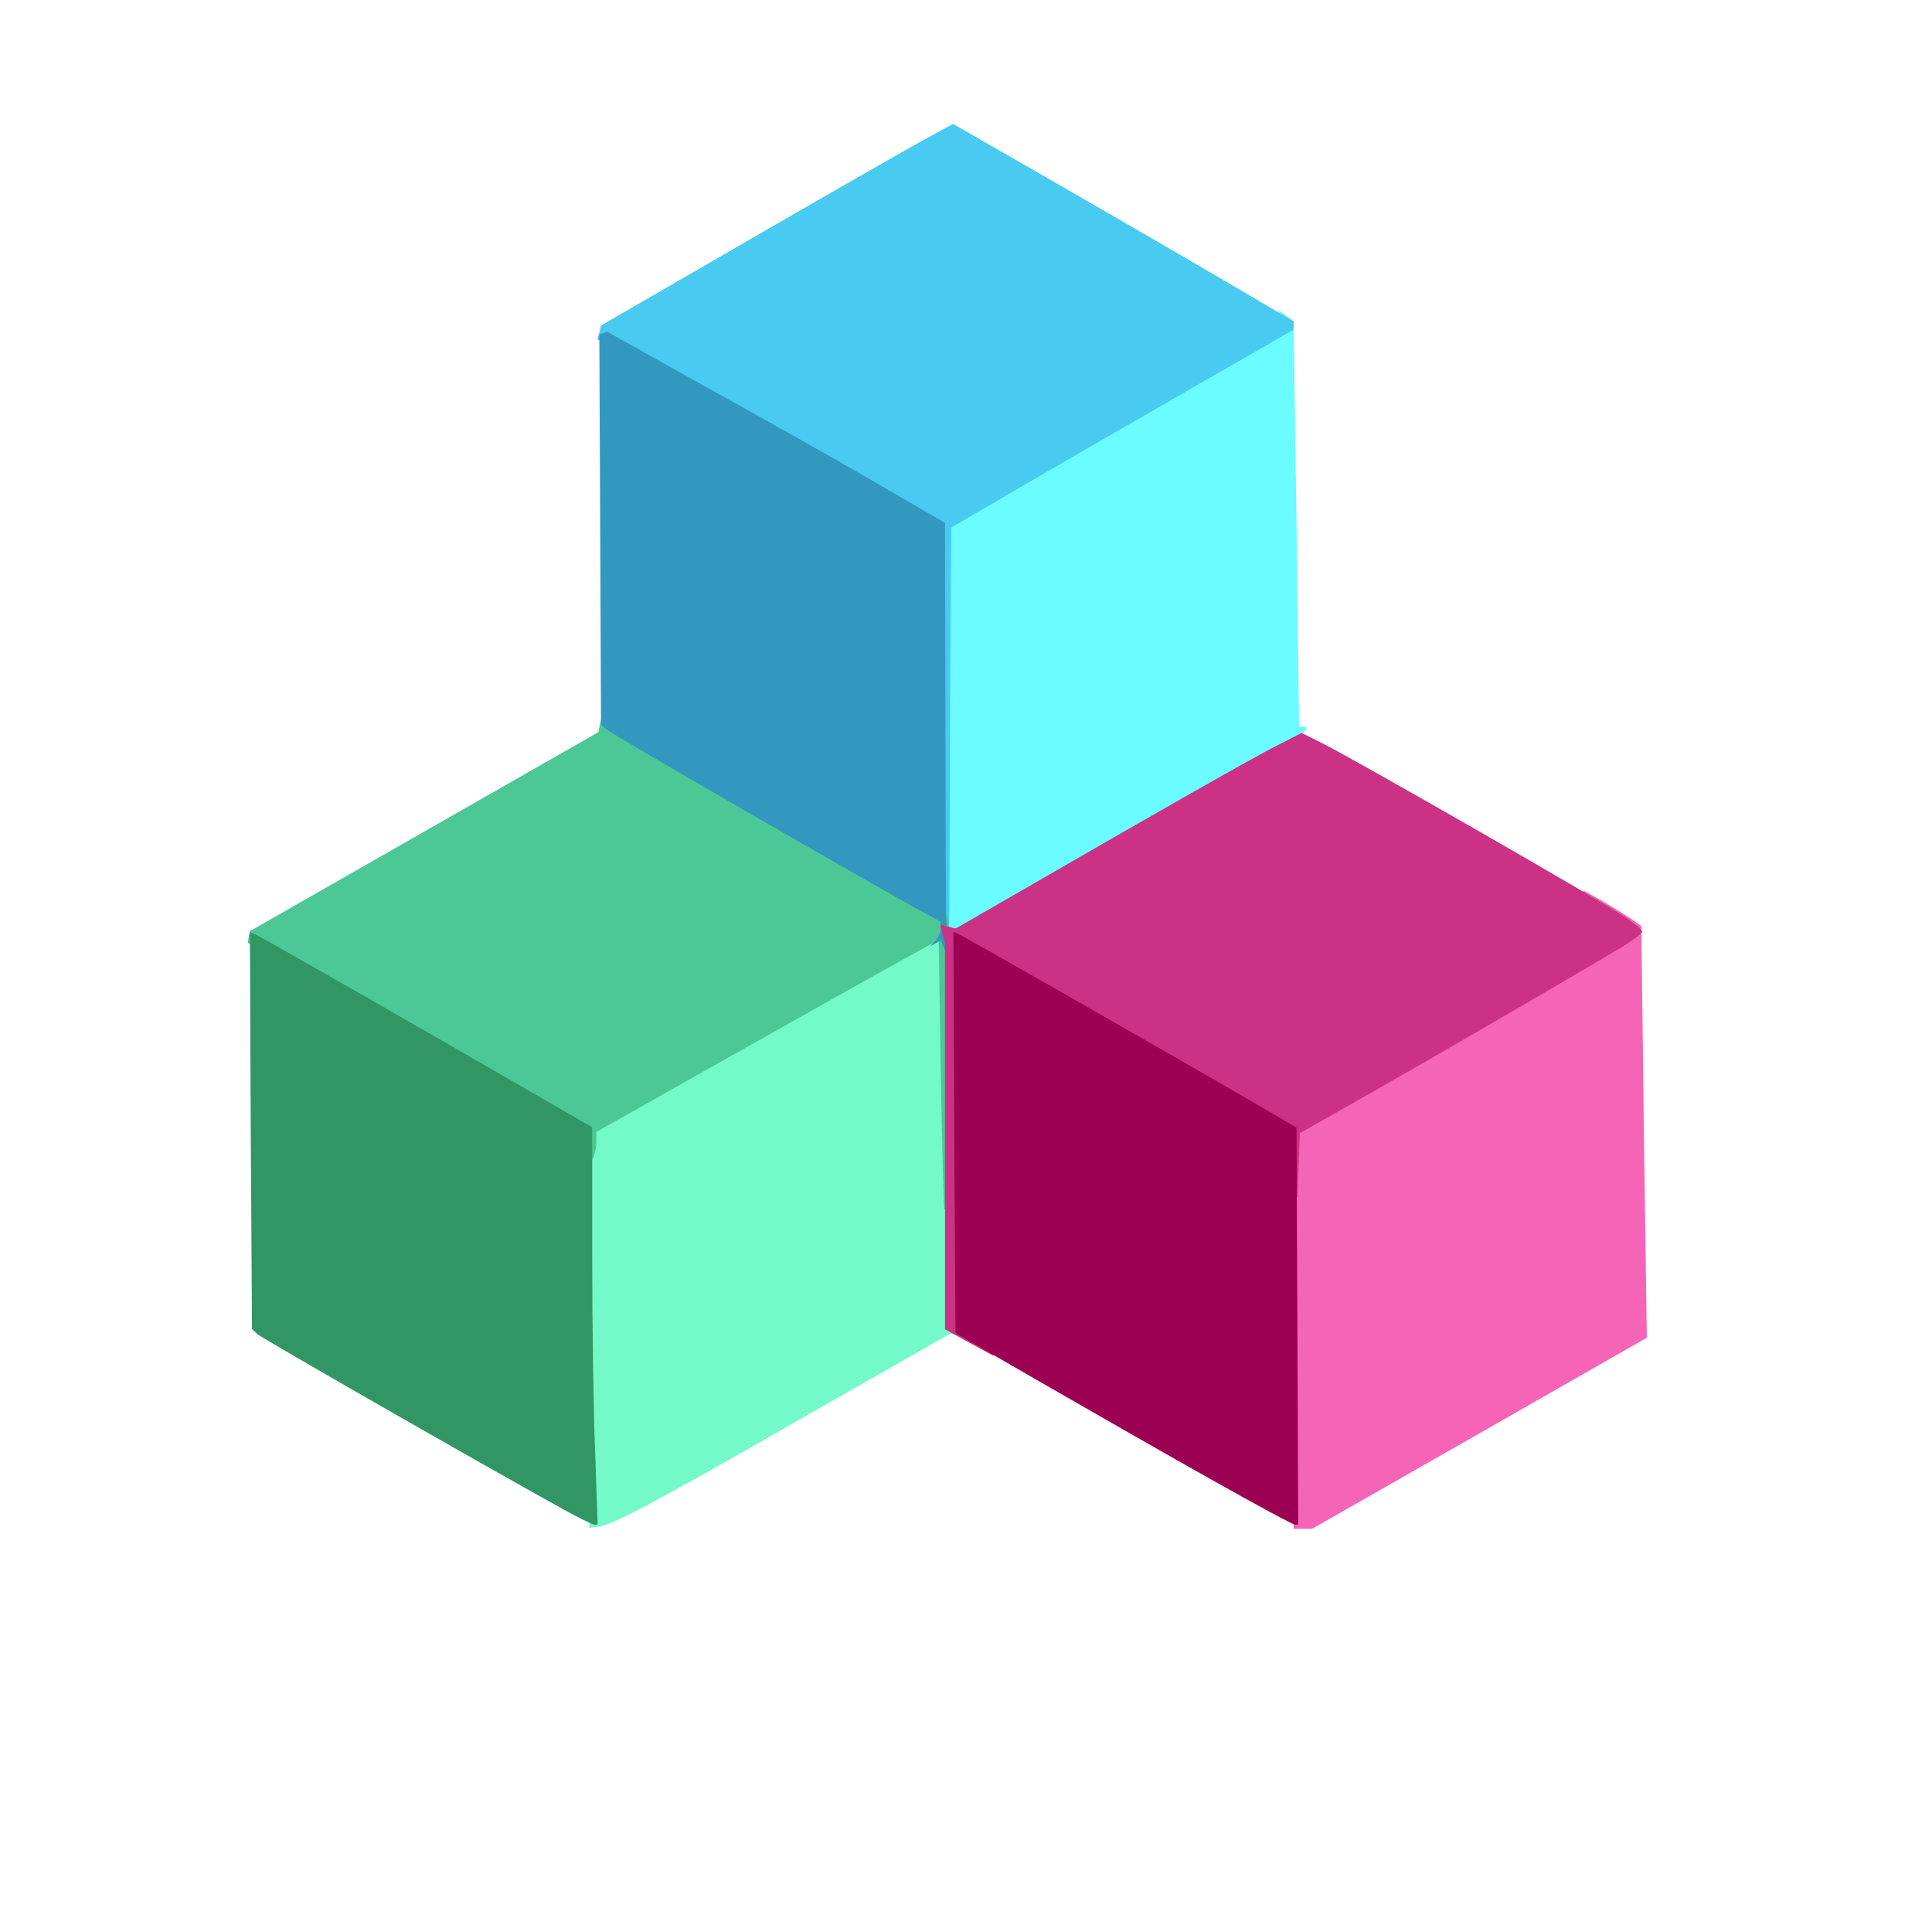
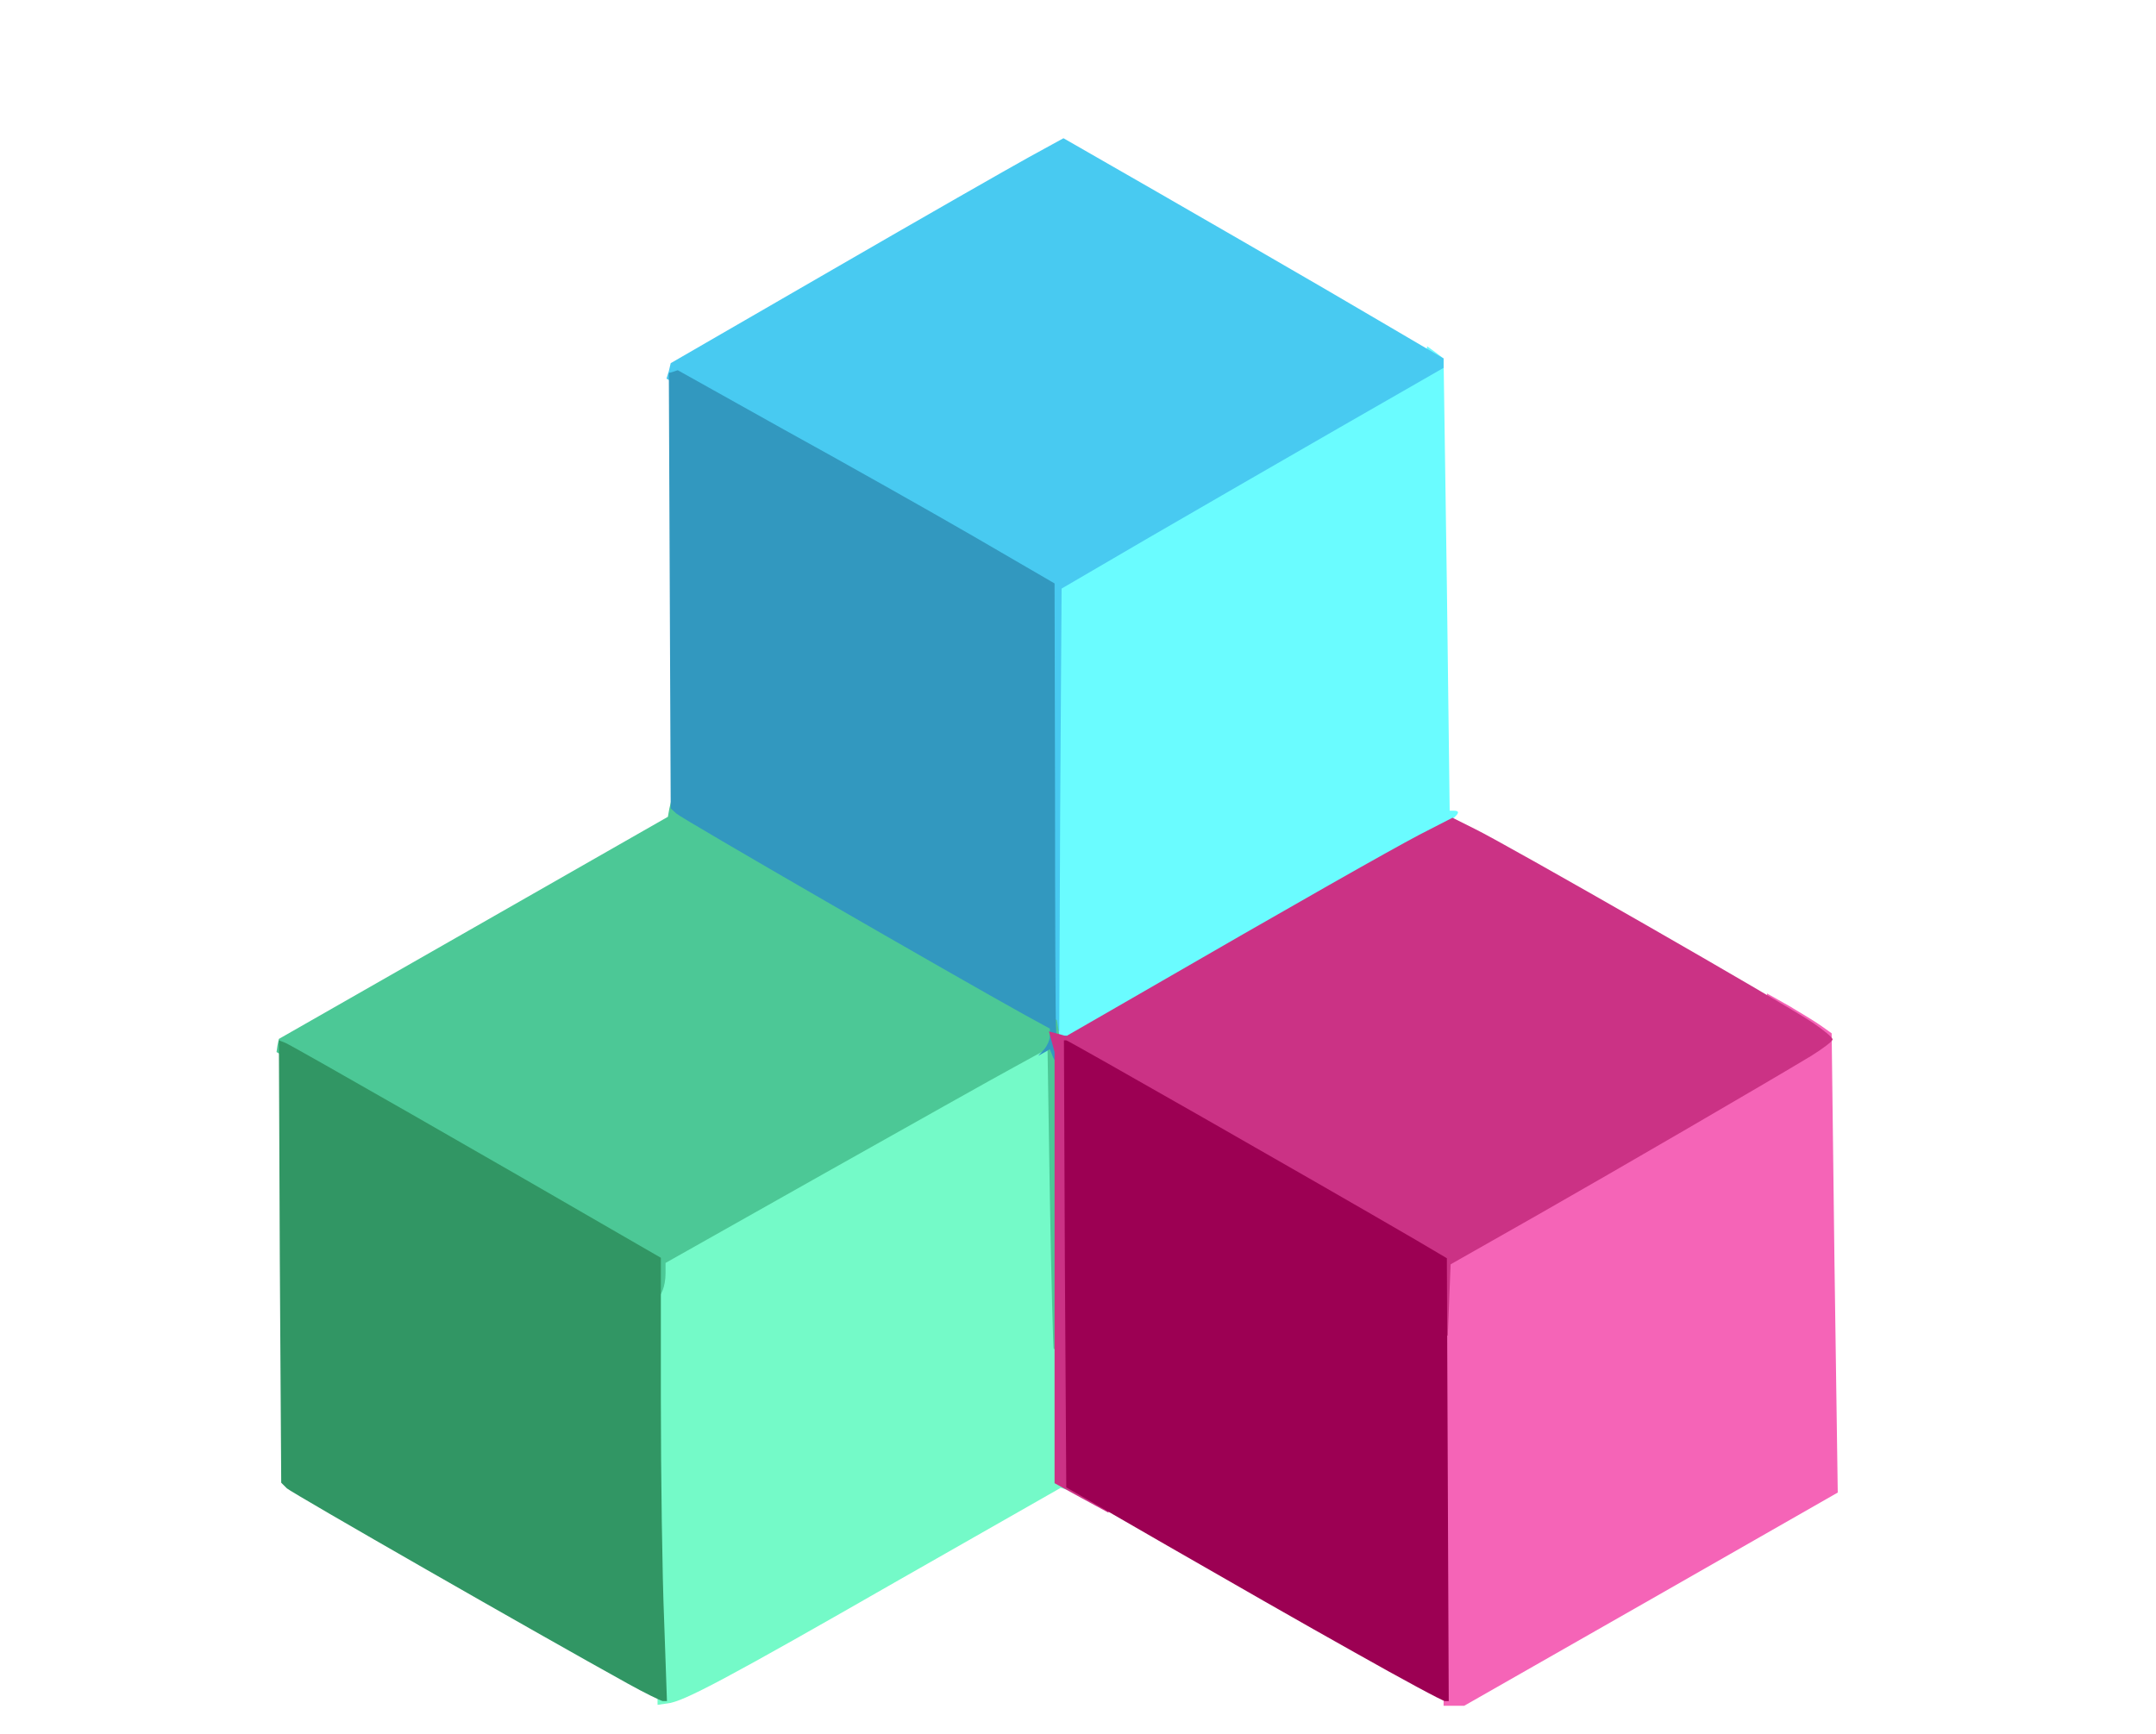
- <svg xmlns="http://www.w3.org/2000/svg" width="460" height="460" viewBox="0 0 4600 4600">
+ <svg xmlns="http://www.w3.org/2000/svg" width="460" height="370" viewBox="0 0 4600 3700">
  <g fill="rgb(106,252,255)">
    <g>
      <path d="M2242 1733 l3 -497 61 -35 c33 -20 212 -124 397 -231 l336 -195 3 -18 3 -18 18 13 17 13 7 483 6 482 9 0 c25 0 -3 23 -94 75 -57 32 -213 125 -348 205 l-245 147 -37 12 -38 13 0 9 c0 12 -55 39 -80 39 l-20 0 2 -497z" />
    </g>
  </g>
  <g fill="rgb(116,250,200)">
    <g>
      <path d="M1398 3191 c-3 -245 -3 -462 -1 -481 l5 -35 131 -74 c73 -41 250 -141 394 -223 l261 -148 34 0 35 0 6 453 7 452 6 23 7 23 -10 -3 -10 -3 -344 196 c-368 211 -462 261 -495 264 l-21 3 -5 -447z" />
    </g>
  </g>
  <g fill="rgb(245,100,183)">
    <g>
      <path d="M3080 3633 c0 -5 -1 -221 -2 -481 l-3 -474 185 -105 c193 -109 282 -161 488 -283 l124 -73 -26 -16 -26 -16 0 -12 0 -13 -25 0 -25 0 0 -20 0 -20 48 27 c27 16 58 35 69 43 l21 15 6 490 7 490 -399 228 -398 227 -22 0 -22 0 0 -7z" />
    </g>
  </g>
  <g fill="rgb(72,202,241)">
    <g>
      <path d="M2229 2178 c0 -13 0 -223 1 -468 l1 -445 -238 -137 c-131 -75 -313 -178 -404 -228 l-167 -92 5 -16 4 -17 346 -200 c190 -110 379 -218 419 -240 l73 -40 28 16 c201 115 537 309 645 373 l138 81 0 10 0 10 -223 128 c-122 70 -305 176 -407 235 l-185 108 -3 472 -2 472 -15 0 -15 0 -1 -22z" />
    </g>
  </g>
  <g fill="rgb(76,200,150)">
    <g>
      <path d="M2248 2878 c-1 -2 -5 -146 -8 -321 l-5 -319 -71 39 c-39 21 -222 124 -407 228 l-337 190 0 22 c0 28 -10 53 -21 53 l-9 0 0 -33 0 -33 -322 -186 c-178 -102 -358 -205 -401 -229 l-77 -44 2 -14 3 -14 415 -237 415 -237 3 -17 4 -17 12 3 c10 3 659 373 766 438 l45 27 4 24 c2 13 6 171 8 352 l4 327 -11 0 c-5 0 -11 -1 -12 -2z" />
    </g>
  </g>
  <g fill="rgb(50,152,191)">
    <g>
      <path d="M2246 2254 l-6 -15 -12 7 -13 7 13 -14 c6 -7 12 -20 12 -28 l0 -16 -53 -29 c-150 -83 -734 -420 -744 -430 l-12 -11 -2 -465 -2 -464 10 -3 9 -3 229 128 c127 70 308 172 403 227 l172 100 1 460 c0 253 1 470 2 483 l1 22 11 0 12 0 -5 30 -4 30 -8 0 c-4 0 -11 -7 -14 -16z" />
    </g>
  </g>
  <g fill="rgb(203,50,133)">
    <g>
      <path d="M2308 3197 l-58 -32 0 -460 0 -460 -6 -22 -6 -22 19 5 18 5 125 -72 c389 -225 563 -323 627 -357 l72 -37 48 24 c66 32 668 377 720 413 24 16 43 32 43 36 0 4 -21 20 -47 36 -98 59 -404 237 -583 339 l-185 105 -3 76 -3 76 -16 0 -15 0 4 -74 3 -73 -35 -20 c-19 -11 -192 -110 -385 -221 l-350 -202 -3 427 -3 428 6 33 6 32 22 0 c12 0 28 4 35 9 l14 8 -4 16 -3 15 -57 -31z" />
    </g>
  </g>
  <g fill="rgb(49,150,100)">
    <g>
      <path d="M1340 3593 c-190 -105 -717 -407 -728 -417 l-12 -12 -3 -472 -2 -472 13 5 c10 3 462 262 750 429 l52 30 0 301 c0 165 3 378 7 473 l6 172 -9 0 c-5 -1 -38 -17 -74 -37z" />
    </g>
  </g>
  <g fill="rgb(156,0,83)">
    <g>
      <path d="M2890 3526 c-102 -57 -282 -160 -400 -228 l-215 -124 -3 -477 -2 -477 5 0 c4 0 528 299 746 426 l66 39 2 472 2 473 -8 0 c-5 0 -92 -47 -193 -104z" />
    </g>
  </g>
</svg>
